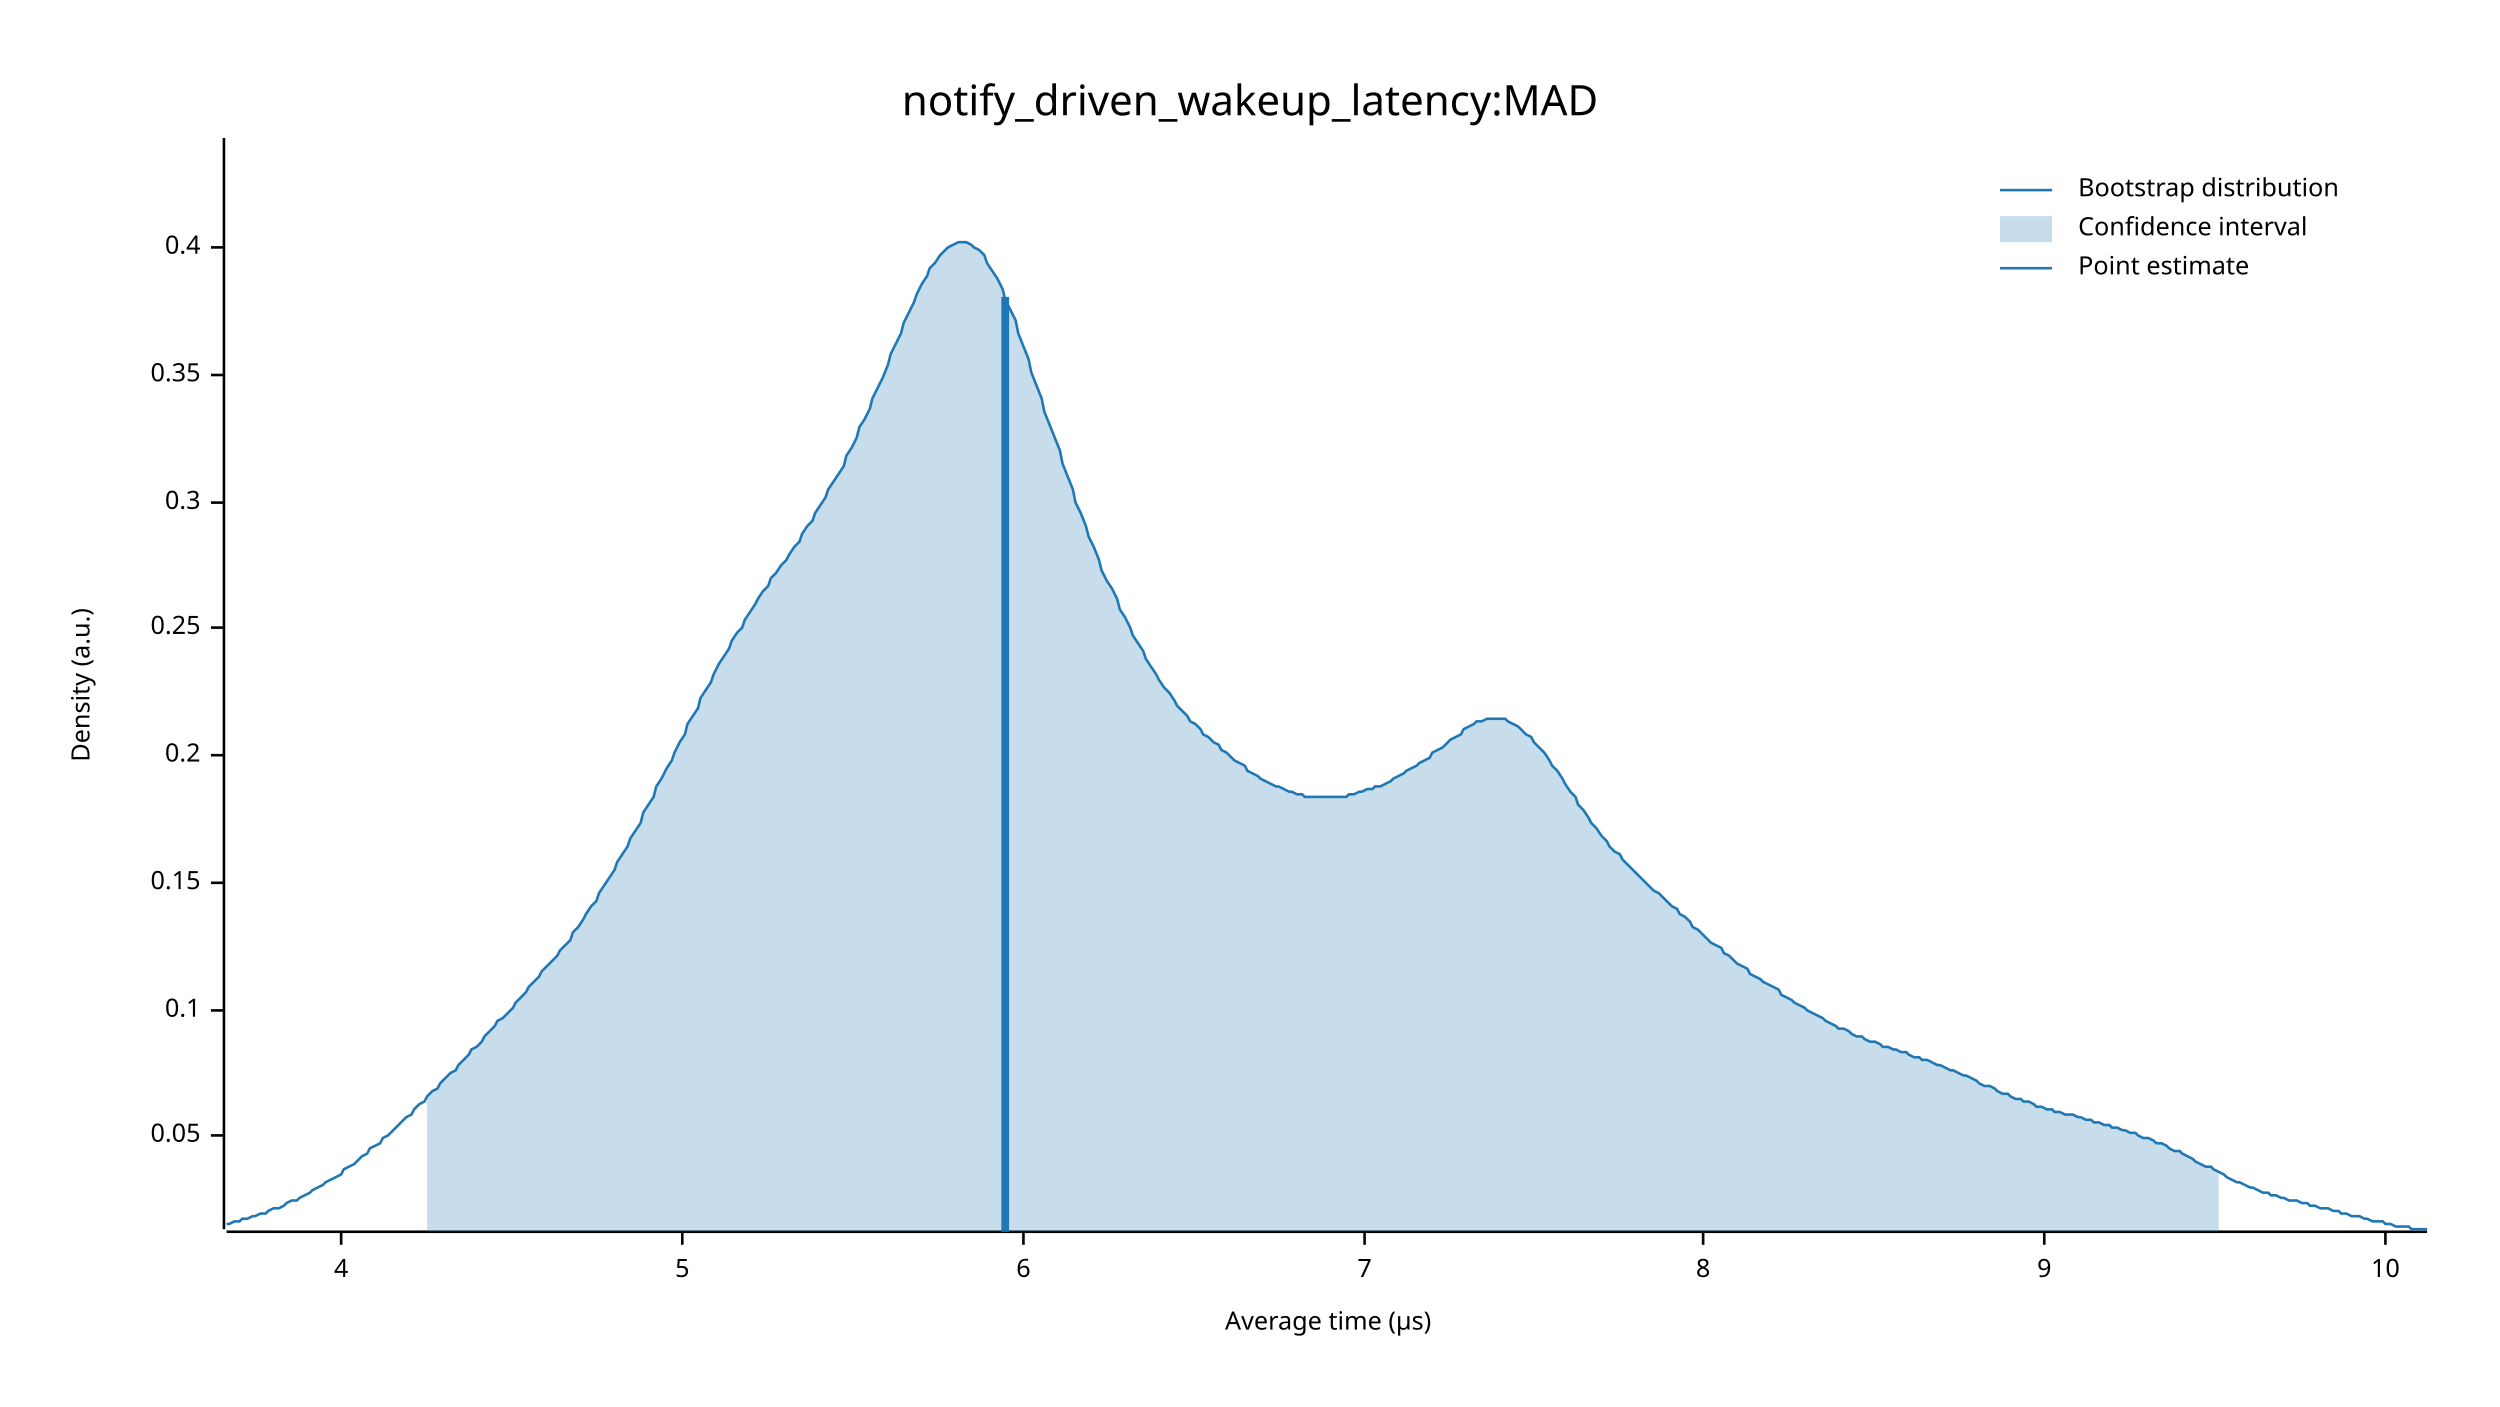
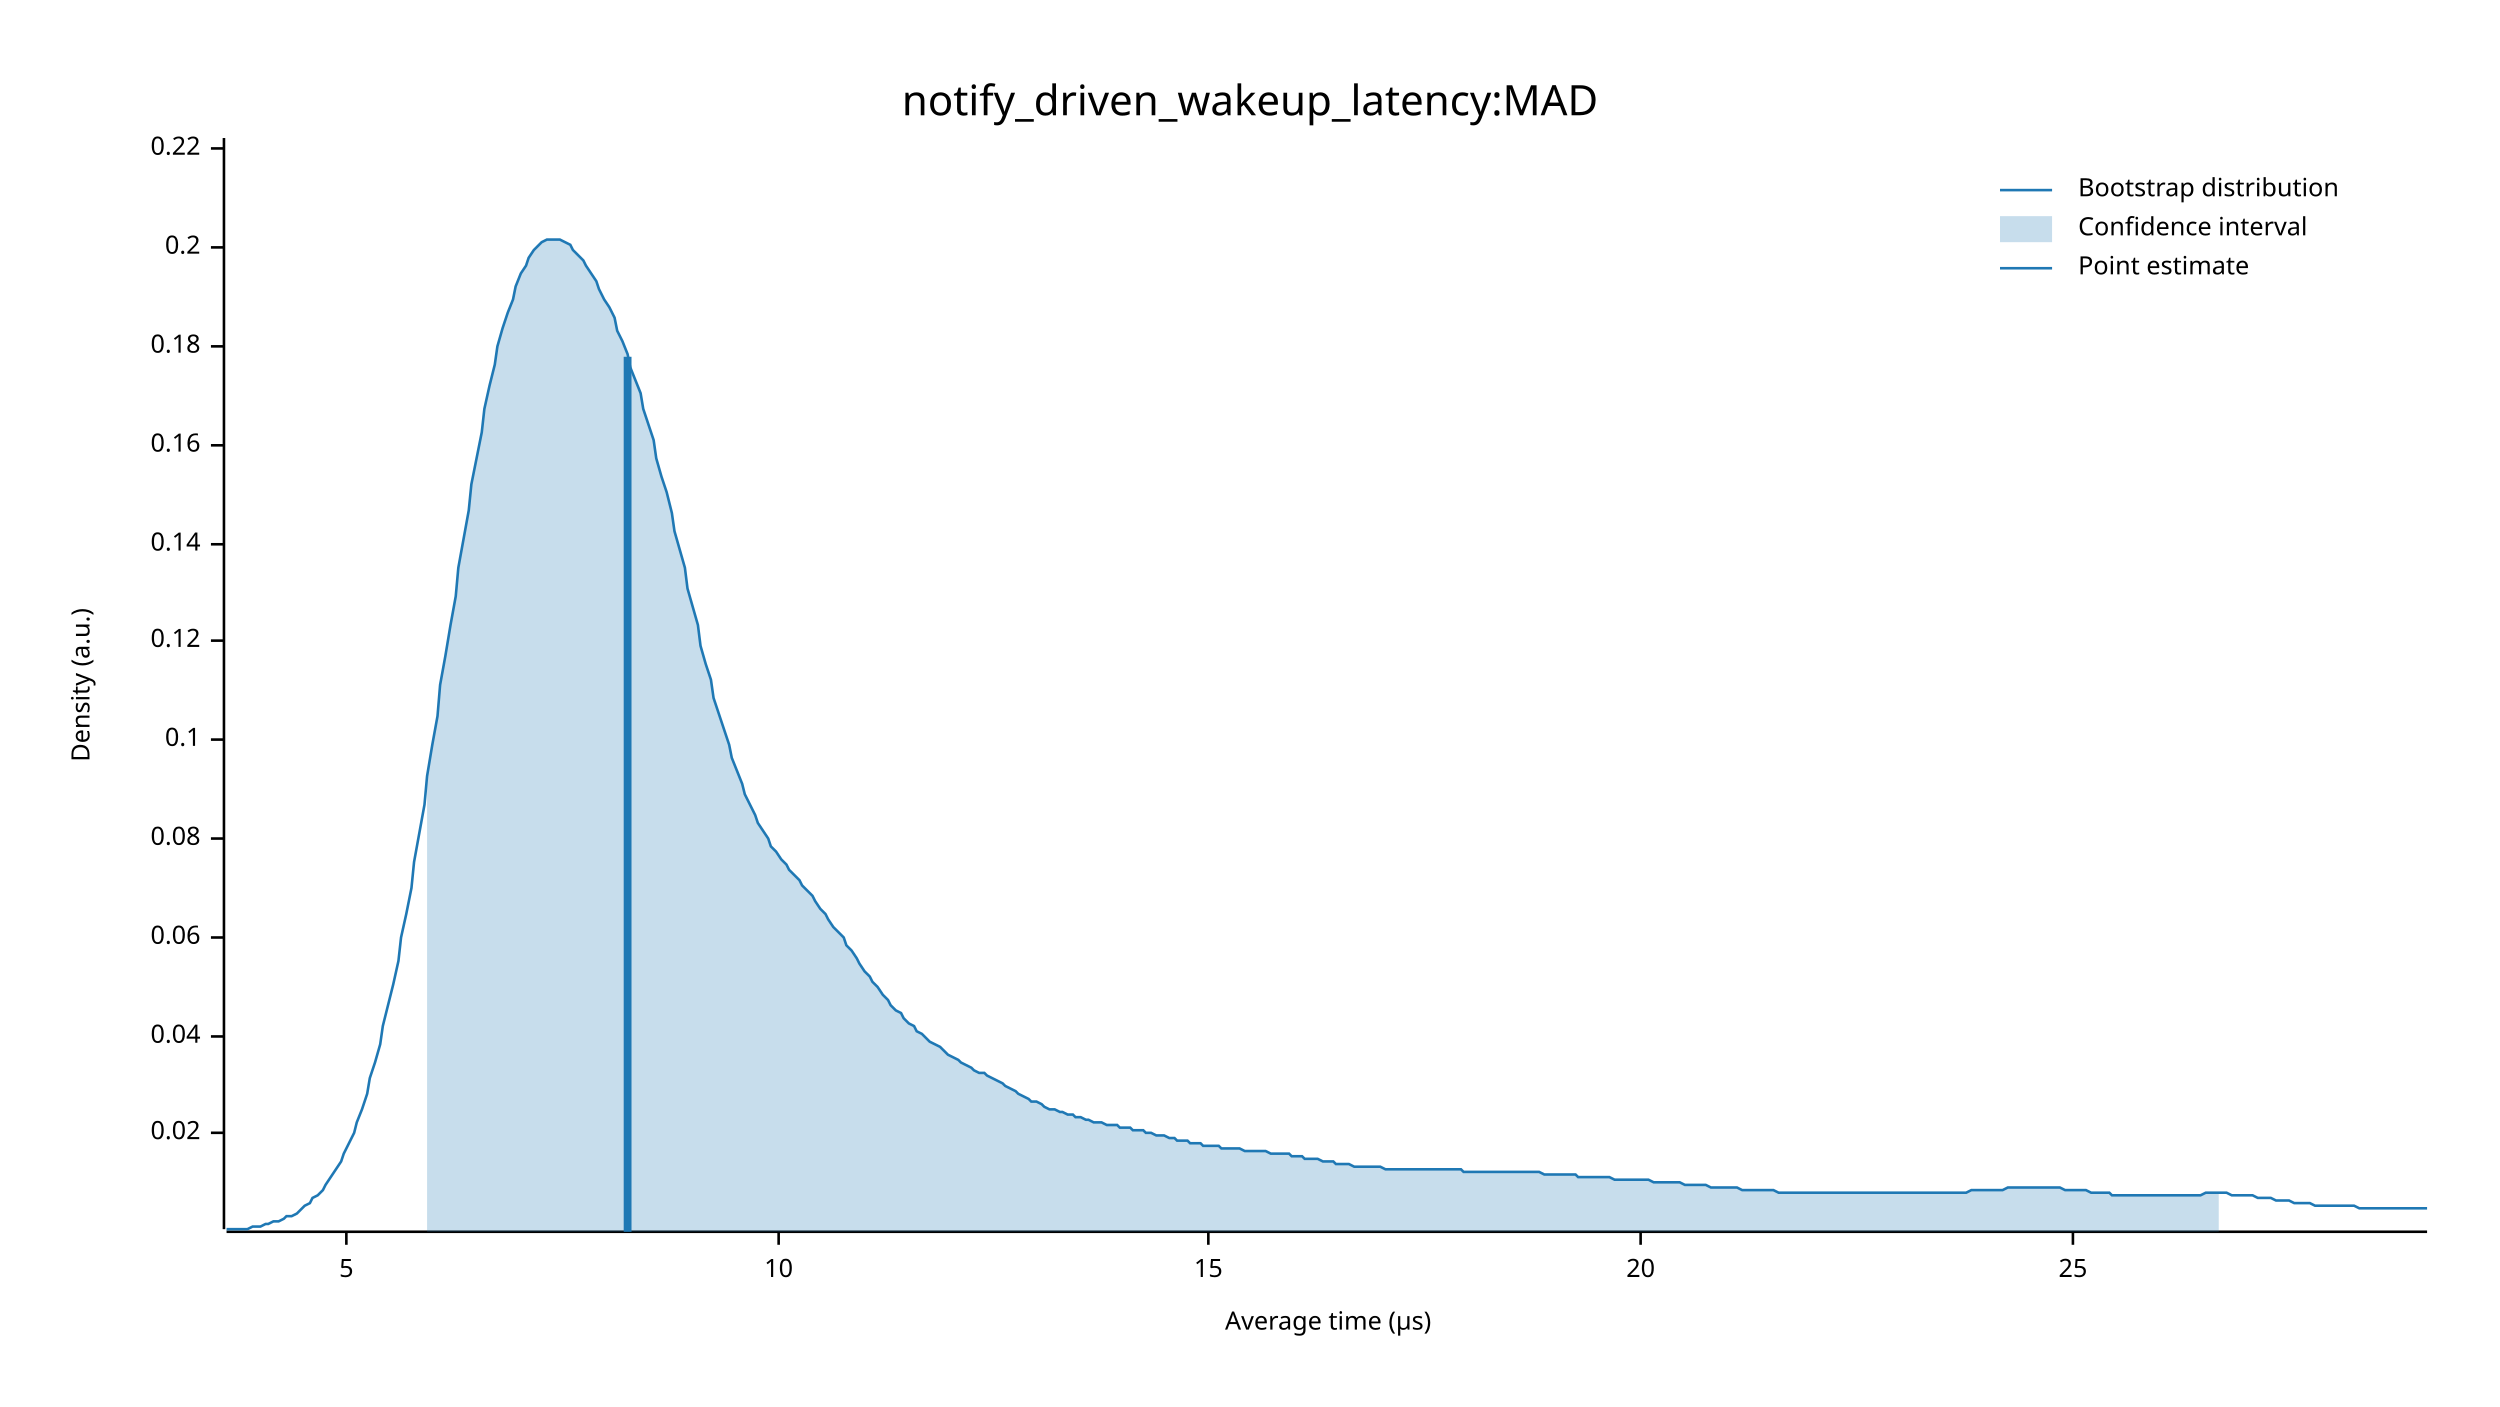
<svg xmlns="http://www.w3.org/2000/svg" width="960" height="540" viewBox="0 0 960 540">
  <text x="480" y="32" dy="0.76em" text-anchor="middle" font-family="sans-serif" font-size="16.129" opacity="1" fill="#000000">
notify_driven_wakeup_latency:MAD
</text>
  <text x="27" y="263" dy="0.76em" text-anchor="middle" font-family="sans-serif" font-size="9.677" opacity="1" fill="#000000" transform="rotate(270, 27, 263)">
Density (a.u.)
</text>
  <text x="510" y="513" dy="-0.5ex" text-anchor="middle" font-family="sans-serif" font-size="9.677" opacity="1" fill="#000000">
Average time (µs)
</text>
  <polyline fill="none" opacity="1" stroke="#000000" stroke-width="1" points="86,53 86,472 " />
-   <text x="77" y="436" dy="0.5ex" text-anchor="end" font-family="sans-serif" font-size="9.677" opacity="1" fill="#000000">
- 0.05
+   <text x="77" y="435" dy="0.5ex" text-anchor="end" font-family="sans-serif" font-size="9.677" opacity="1" fill="#000000">
+ 0.02
</text>
-   <polyline fill="none" opacity="1" stroke="#000000" stroke-width="1" points="81,436 86,436 " />
-   <text x="77" y="388" dy="0.5ex" text-anchor="end" font-family="sans-serif" font-size="9.677" opacity="1" fill="#000000">
+   <polyline fill="none" opacity="1" stroke="#000000" stroke-width="1" points="81,435 86,435 " />
+   <text x="77" y="398" dy="0.5ex" text-anchor="end" font-family="sans-serif" font-size="9.677" opacity="1" fill="#000000">
+ 0.04
+ </text>
+   <polyline fill="none" opacity="1" stroke="#000000" stroke-width="1" points="81,398 86,398 " />
+   <text x="77" y="360" dy="0.5ex" text-anchor="end" font-family="sans-serif" font-size="9.677" opacity="1" fill="#000000">
+ 0.06
+ </text>
+   <polyline fill="none" opacity="1" stroke="#000000" stroke-width="1" points="81,360 86,360 " />
+   <text x="77" y="322" dy="0.5ex" text-anchor="end" font-family="sans-serif" font-size="9.677" opacity="1" fill="#000000">
+ 0.08
+ </text>
+   <polyline fill="none" opacity="1" stroke="#000000" stroke-width="1" points="81,322 86,322 " />
+   <text x="77" y="284" dy="0.5ex" text-anchor="end" font-family="sans-serif" font-size="9.677" opacity="1" fill="#000000">
0.1
</text>
-   <polyline fill="none" opacity="1" stroke="#000000" stroke-width="1" points="81,388 86,388 " />
-   <text x="77" y="339" dy="0.5ex" text-anchor="end" font-family="sans-serif" font-size="9.677" opacity="1" fill="#000000">
- 0.15
+   <polyline fill="none" opacity="1" stroke="#000000" stroke-width="1" points="81,284 86,284 " />
+   <text x="77" y="246" dy="0.5ex" text-anchor="end" font-family="sans-serif" font-size="9.677" opacity="1" fill="#000000">
+ 0.12
</text>
-   <polyline fill="none" opacity="1" stroke="#000000" stroke-width="1" points="81,339 86,339 " />
-   <text x="77" y="290" dy="0.5ex" text-anchor="end" font-family="sans-serif" font-size="9.677" opacity="1" fill="#000000">
+   <polyline fill="none" opacity="1" stroke="#000000" stroke-width="1" points="81,246 86,246 " />
+   <text x="77" y="209" dy="0.5ex" text-anchor="end" font-family="sans-serif" font-size="9.677" opacity="1" fill="#000000">
+ 0.14
+ </text>
+   <polyline fill="none" opacity="1" stroke="#000000" stroke-width="1" points="81,209 86,209 " />
+   <text x="77" y="171" dy="0.5ex" text-anchor="end" font-family="sans-serif" font-size="9.677" opacity="1" fill="#000000">
+ 0.16
+ </text>
+   <polyline fill="none" opacity="1" stroke="#000000" stroke-width="1" points="81,171 86,171 " />
+   <text x="77" y="133" dy="0.5ex" text-anchor="end" font-family="sans-serif" font-size="9.677" opacity="1" fill="#000000">
+ 0.18
+ </text>
+   <polyline fill="none" opacity="1" stroke="#000000" stroke-width="1" points="81,133 86,133 " />
+   <text x="77" y="95" dy="0.5ex" text-anchor="end" font-family="sans-serif" font-size="9.677" opacity="1" fill="#000000">
0.2
</text>
-   <polyline fill="none" opacity="1" stroke="#000000" stroke-width="1" points="81,290 86,290 " />
-   <text x="77" y="241" dy="0.5ex" text-anchor="end" font-family="sans-serif" font-size="9.677" opacity="1" fill="#000000">
- 0.25
+   <polyline fill="none" opacity="1" stroke="#000000" stroke-width="1" points="81,95 86,95 " />
+   <text x="77" y="57" dy="0.5ex" text-anchor="end" font-family="sans-serif" font-size="9.677" opacity="1" fill="#000000">
+ 0.22
</text>
-   <polyline fill="none" opacity="1" stroke="#000000" stroke-width="1" points="81,241 86,241 " />
-   <text x="77" y="193" dy="0.5ex" text-anchor="end" font-family="sans-serif" font-size="9.677" opacity="1" fill="#000000">
- 0.3
- </text>
-   <polyline fill="none" opacity="1" stroke="#000000" stroke-width="1" points="81,193 86,193 " />
-   <text x="77" y="144" dy="0.5ex" text-anchor="end" font-family="sans-serif" font-size="9.677" opacity="1" fill="#000000">
- 0.35
- </text>
-   <polyline fill="none" opacity="1" stroke="#000000" stroke-width="1" points="81,144 86,144 " />
-   <text x="77" y="95" dy="0.5ex" text-anchor="end" font-family="sans-serif" font-size="9.677" opacity="1" fill="#000000">
- 0.4
- </text>
-   <polyline fill="none" opacity="1" stroke="#000000" stroke-width="1" points="81,95 86,95 " />
+   <polyline fill="none" opacity="1" stroke="#000000" stroke-width="1" points="81,57 86,57 " />
  <polyline fill="none" opacity="1" stroke="#000000" stroke-width="1" points="87,473 932,473 " />
-   <text x="131" y="483" dy="0.76em" text-anchor="middle" font-family="sans-serif" font-size="9.677" opacity="1" fill="#000000">
- 4
- </text>
-   <polyline fill="none" opacity="1" stroke="#000000" stroke-width="1" points="131,473 131,478 " />
-   <text x="262" y="483" dy="0.76em" text-anchor="middle" font-family="sans-serif" font-size="9.677" opacity="1" fill="#000000">
+   <text x="133" y="483" dy="0.76em" text-anchor="middle" font-family="sans-serif" font-size="9.677" opacity="1" fill="#000000">
5
</text>
-   <polyline fill="none" opacity="1" stroke="#000000" stroke-width="1" points="262,473 262,478 " />
-   <text x="393" y="483" dy="0.76em" text-anchor="middle" font-family="sans-serif" font-size="9.677" opacity="1" fill="#000000">
- 6
- </text>
-   <polyline fill="none" opacity="1" stroke="#000000" stroke-width="1" points="393,473 393,478 " />
-   <text x="524" y="483" dy="0.76em" text-anchor="middle" font-family="sans-serif" font-size="9.677" opacity="1" fill="#000000">
- 7
- </text>
-   <polyline fill="none" opacity="1" stroke="#000000" stroke-width="1" points="524,473 524,478 " />
-   <text x="654" y="483" dy="0.76em" text-anchor="middle" font-family="sans-serif" font-size="9.677" opacity="1" fill="#000000">
- 8
- </text>
-   <polyline fill="none" opacity="1" stroke="#000000" stroke-width="1" points="654,473 654,478 " />
-   <text x="785" y="483" dy="0.76em" text-anchor="middle" font-family="sans-serif" font-size="9.677" opacity="1" fill="#000000">
- 9
- </text>
-   <polyline fill="none" opacity="1" stroke="#000000" stroke-width="1" points="785,473 785,478 " />
-   <text x="916" y="483" dy="0.76em" text-anchor="middle" font-family="sans-serif" font-size="9.677" opacity="1" fill="#000000">
+   <polyline fill="none" opacity="1" stroke="#000000" stroke-width="1" points="133,473 133,478 " />
+   <text x="299" y="483" dy="0.76em" text-anchor="middle" font-family="sans-serif" font-size="9.677" opacity="1" fill="#000000">
10
</text>
-   <polyline fill="none" opacity="1" stroke="#000000" stroke-width="1" points="916,473 916,478 " />
-   <polyline fill="none" opacity="1" stroke="#1F78B4" stroke-width="1" points="87,470 88,470 90,469 92,469 93,468 95,468 97,467 98,467 100,466 102,466 103,465 105,464 107,464 109,463 110,462 112,461 114,461 115,460 117,459 119,458 120,457 122,456 124,455 125,454 127,453 129,452 131,451 132,449 134,448 136,447 137,446 139,444 141,443 142,441 144,440 146,439 147,437 149,436 151,434 153,432 154,431 156,429 158,428 159,426 161,424 163,423 164,421 166,419 168,418 169,416 171,414 173,412 175,411 176,409 178,407 180,405 181,403 183,402 185,400 186,398 188,396 190,394 191,392 193,391 195,389 197,387 198,385 200,383 202,381 203,379 205,377 207,375 208,373 210,371 212,369 214,367 215,365 217,363 219,361 220,358 222,356 224,353 225,351 227,348 229,346 230,343 232,340 234,337 236,334 237,331 239,328 241,325 242,322 244,319 246,316 247,312 249,309 251,306 252,302 254,299 256,295 258,292 259,289 261,285 263,282 264,278 266,275 268,272 269,268 271,265 273,262 274,259 276,255 278,252 280,249 281,246 283,243 285,241 286,238 288,235 290,232 291,230 293,227 295,225 296,222 298,220 300,217 302,215 303,213 305,210 307,208 308,205 310,202 312,200 313,197 315,194 317,191 318,188 320,185 322,182 324,179 325,175 327,172 329,168 330,164 332,161 334,157 335,153 337,149 339,145 341,140 342,136 344,132 346,128 347,124 349,120 351,116 352,113 354,109 356,106 357,103 359,101 361,98 363,96 364,95 366,94 368,93 369,93 371,93 373,94 374,95 376,96 378,98 379,101 381,104 383,107 385,111 386,115 388,119 390,123 391,128 393,133 395,138 396,143 398,148 400,153 401,158 403,163 405,168 407,173 408,178 410,183 412,188 413,193 415,197 417,202 418,206 420,210 422,215 423,219 425,223 427,226 429,230 430,234 432,237 434,241 435,244 437,247 439,250 440,253 442,256 444,259 445,261 447,264 449,266 451,269 452,271 454,273 456,275 457,277 459,278 461,280 462,282 464,283 466,285 468,286 469,288 471,289 473,291 474,292 476,293 478,294 479,296 481,297 483,298 484,299 486,300 488,301 490,302 491,302 493,303 495,304 496,304 498,305 500,305 501,306 503,306 505,306 506,306 508,306 510,306 512,306 513,306 515,306 517,306 518,305 520,305 522,304 523,304 525,303 527,303 528,302 530,302 532,301 534,300 535,299 537,298 539,297 540,296 542,295 544,294 545,293 547,292 549,291 550,289 552,288 554,287 556,285 557,284 559,283 561,282 562,280 564,279 566,278 567,277 569,277 571,276 573,276 574,276 576,276 578,276 579,277 581,278 583,279 584,280 586,282 588,283 589,285 591,287 593,289 595,292 596,294 598,296 600,299 601,301 603,304 605,306 606,309 608,311 610,314 611,316 613,318 615,321 617,323 618,325 620,327 622,328 623,330 625,332 627,334 628,335 630,337 632,339 633,340 635,342 637,343 639,345 640,346 642,348 644,349 645,351 647,352 649,354 650,356 652,357 654,359 655,360 657,362 659,363 661,364 662,366 664,367 666,369 667,370 669,371 671,372 672,374 674,375 676,376 677,377 679,378 681,379 683,380 684,382 686,383 688,384 689,385 691,386 693,387 694,388 696,389 698,390 700,391 701,392 703,393 705,394 706,395 708,395 710,396 711,397 713,398 715,398 716,399 718,400 720,400 722,401 723,402 725,402 727,403 728,403 730,404 732,404 733,405 735,406 737,406 738,407 740,407 742,408 744,409 745,409 747,410 749,411 750,411 752,412 754,413 755,413 757,414 759,415 760,416 762,417 764,417 766,418 767,419 769,420 771,420 772,421 774,422 776,422 777,423 779,423 781,424 782,425 784,425 786,426 788,426 789,427 791,427 793,428 794,428 796,428 798,429 799,429 801,430 803,430 804,431 806,431 808,432 810,432 811,433 813,433 815,434 816,434 818,435 820,435 821,436 823,437 825,437 827,438 828,439 830,439 832,440 833,441 835,442 837,442 838,443 840,444 842,445 843,446 845,447 847,448 849,448 850,449 852,450 854,451 855,452 857,453 859,454 860,454 862,455 864,456 865,456 867,457 869,458 871,458 872,459 874,459 876,460 877,460 879,461 881,461 882,461 884,462 886,462 887,463 889,463 891,464 893,464 894,464 896,465 898,465 899,466 901,466 903,467 904,467 906,467 908,468 909,468 911,469 913,469 915,469 916,470 918,470 920,471 921,471 923,471 925,471 926,472 928,472 930,472 932,472 " />
-   <polygon opacity="0.25" fill="#1F78B4" points="164,421 166,419 168,418 169,416 171,414 173,412 175,411 176,409 178,407 180,405 181,403 183,402 185,400 186,398 188,396 190,394 191,392 193,391 195,389 197,387 198,385 200,383 202,381 203,379 205,377 207,375 208,373 210,371 212,369 214,367 215,365 217,363 219,361 220,358 222,356 224,353 225,351 227,348 229,346 230,343 232,340 234,337 236,334 237,331 239,328 241,325 242,322 244,319 246,316 247,312 249,309 251,306 252,302 254,299 256,295 258,292 259,289 261,285 263,282 264,278 266,275 268,272 269,268 271,265 273,262 274,259 276,255 278,252 280,249 281,246 283,243 285,241 286,238 288,235 290,232 291,230 293,227 295,225 296,222 298,220 300,217 302,215 303,213 305,210 307,208 308,205 310,202 312,200 313,197 315,194 317,191 318,188 320,185 322,182 324,179 325,175 327,172 329,168 330,164 332,161 334,157 335,153 337,149 339,145 341,140 342,136 344,132 346,128 347,124 349,120 351,116 352,113 354,109 356,106 357,103 359,101 361,98 363,96 364,95 366,94 368,93 369,93 371,93 373,94 374,95 376,96 378,98 379,101 381,104 383,107 385,111 386,115 388,119 390,123 391,128 393,133 395,138 396,143 398,148 400,153 401,158 403,163 405,168 407,173 408,178 410,183 412,188 413,193 415,197 417,202 418,206 420,210 422,215 423,219 425,223 427,226 429,230 430,234 432,237 434,241 435,244 437,247 439,250 440,253 442,256 444,259 445,261 447,264 449,266 451,269 452,271 454,273 456,275 457,277 459,278 461,280 462,282 464,283 466,285 468,286 469,288 471,289 473,291 474,292 476,293 478,294 479,296 481,297 483,298 484,299 486,300 488,301 490,302 491,302 493,303 495,304 496,304 498,305 500,305 501,306 503,306 505,306 506,306 508,306 510,306 512,306 513,306 515,306 517,306 518,305 520,305 522,304 523,304 525,303 527,303 528,302 530,302 532,301 534,300 535,299 537,298 539,297 540,296 542,295 544,294 545,293 547,292 549,291 550,289 552,288 554,287 556,285 557,284 559,283 561,282 562,280 564,279 566,278 567,277 569,277 571,276 573,276 574,276 576,276 578,276 579,277 581,278 583,279 584,280 586,282 588,283 589,285 591,287 593,289 595,292 596,294 598,296 600,299 601,301 603,304 605,306 606,309 608,311 610,314 611,316 613,318 615,321 617,323 618,325 620,327 622,328 623,330 625,332 627,334 628,335 630,337 632,339 633,340 635,342 637,343 639,345 640,346 642,348 644,349 645,351 647,352 649,354 650,356 652,357 654,359 655,360 657,362 659,363 661,364 662,366 664,367 666,369 667,370 669,371 671,372 672,374 674,375 676,376 677,377 679,378 681,379 683,380 684,382 686,383 688,384 689,385 691,386 693,387 694,388 696,389 698,390 700,391 701,392 703,393 705,394 706,395 708,395 710,396 711,397 713,398 715,398 716,399 718,400 720,400 722,401 723,402 725,402 727,403 728,403 730,404 732,404 733,405 735,406 737,406 738,407 740,407 742,408 744,409 745,409 747,410 749,411 750,411 752,412 754,413 755,413 757,414 759,415 760,416 762,417 764,417 766,418 767,419 769,420 771,420 772,421 774,422 776,422 777,423 779,423 781,424 782,425 784,425 786,426 788,426 789,427 791,427 793,428 794,428 796,428 798,429 799,429 801,430 803,430 804,431 806,431 808,432 810,432 811,433 813,433 815,434 816,434 818,435 820,435 821,436 823,437 825,437 827,438 828,439 830,439 832,440 833,441 835,442 837,442 838,443 840,444 842,445 843,446 845,447 847,448 849,448 850,449 852,450 852,473 164,473 " />
-   <polyline fill="none" opacity="1" stroke="#1F78B4" stroke-width="3" points="386,473 386,114 " />
+   <polyline fill="none" opacity="1" stroke="#000000" stroke-width="1" points="299,473 299,478 " />
+   <text x="464" y="483" dy="0.76em" text-anchor="middle" font-family="sans-serif" font-size="9.677" opacity="1" fill="#000000">
+ 15
+ </text>
+   <polyline fill="none" opacity="1" stroke="#000000" stroke-width="1" points="464,473 464,478 " />
+   <text x="630" y="483" dy="0.76em" text-anchor="middle" font-family="sans-serif" font-size="9.677" opacity="1" fill="#000000">
+ 20
+ </text>
+   <polyline fill="none" opacity="1" stroke="#000000" stroke-width="1" points="630,473 630,478 " />
+   <text x="796" y="483" dy="0.76em" text-anchor="middle" font-family="sans-serif" font-size="9.677" opacity="1" fill="#000000">
+ 25
+ </text>
+   <polyline fill="none" opacity="1" stroke="#000000" stroke-width="1" points="796,473 796,478 " />
+   <polyline fill="none" opacity="1" stroke="#1F78B4" stroke-width="1" points="87,472 88,472 90,472 92,472 93,472 95,472 97,471 98,471 100,471 102,470 103,470 105,469 107,469 109,468 110,467 112,467 114,466 115,465 117,463 119,462 120,460 122,459 124,457 125,455 127,452 129,449 131,446 132,443 134,439 136,435 137,431 139,426 141,420 142,414 144,408 146,401 147,394 149,386 151,378 153,369 154,360 156,351 158,341 159,331 161,320 163,309 164,298 166,286 168,275 169,263 171,252 173,240 175,229 176,218 178,207 180,196 181,186 183,176 185,166 186,157 188,148 190,140 191,133 193,126 195,120 197,115 198,110 200,105 202,102 203,99 205,96 207,94 208,93 210,92 212,92 214,92 215,92 217,93 219,94 220,96 222,98 224,100 225,102 227,105 229,108 230,111 232,115 234,118 236,122 237,127 239,131 241,136 242,141 244,146 246,151 247,157 249,163 251,169 252,176 254,183 256,189 258,197 259,204 261,211 263,218 264,226 266,233 268,240 269,248 271,255 273,261 274,268 276,274 278,280 280,286 281,291 283,296 285,301 286,305 288,309 290,313 291,316 293,319 295,322 296,325 298,327 300,330 302,332 303,334 305,336 307,338 308,340 310,342 312,344 313,346 315,349 317,351 318,353 320,356 322,358 324,360 325,363 327,365 329,368 330,370 332,373 334,375 335,377 337,379 339,382 341,384 342,386 344,388 346,389 347,391 349,393 351,394 352,396 354,397 356,399 357,400 359,401 361,402 363,404 364,405 366,406 368,407 369,408 371,409 373,410 374,411 376,412 378,412 379,413 381,414 383,415 385,416 386,417 388,418 390,419 391,420 393,421 395,422 396,423 398,423 400,424 401,425 403,426 405,426 407,427 408,427 410,428 412,428 413,429 415,429 417,430 418,430 420,431 422,431 423,431 425,432 427,432 429,432 430,433 432,433 434,433 435,434 437,434 439,434 440,435 442,435 444,436 445,436 447,436 449,437 451,437 452,438 454,438 456,438 457,439 459,439 461,439 462,440 464,440 466,440 468,440 469,441 471,441 473,441 474,441 476,441 478,442 479,442 481,442 483,442 484,442 486,442 488,443 490,443 491,443 493,443 495,443 496,444 498,444 500,444 501,445 503,445 505,445 506,445 508,446 510,446 512,446 513,447 515,447 517,447 518,447 520,448 522,448 523,448 525,448 527,448 528,448 530,448 532,449 534,449 535,449 537,449 539,449 540,449 542,449 544,449 545,449 547,449 549,449 550,449 552,449 554,449 556,449 557,449 559,449 561,449 562,450 564,450 566,450 567,450 569,450 571,450 573,450 574,450 576,450 578,450 579,450 581,450 583,450 584,450 586,450 588,450 589,450 591,450 593,451 595,451 596,451 598,451 600,451 601,451 603,451 605,451 606,452 608,452 610,452 611,452 613,452 615,452 617,452 618,452 620,453 622,453 623,453 625,453 627,453 628,453 630,453 632,453 633,453 635,454 637,454 639,454 640,454 642,454 644,454 645,454 647,455 649,455 650,455 652,455 654,455 655,455 657,456 659,456 661,456 662,456 664,456 666,456 667,456 669,457 671,457 672,457 674,457 676,457 677,457 679,457 681,457 683,458 684,458 686,458 688,458 689,458 691,458 693,458 694,458 696,458 698,458 700,458 701,458 703,458 705,458 706,458 708,458 710,458 711,458 713,458 715,458 716,458 718,458 720,458 722,458 723,458 725,458 727,458 728,458 730,458 732,458 733,458 735,458 737,458 738,458 740,458 742,458 744,458 745,458 747,458 749,458 750,458 752,458 754,458 755,458 757,457 759,457 760,457 762,457 764,457 766,457 767,457 769,457 771,456 772,456 774,456 776,456 777,456 779,456 781,456 782,456 784,456 786,456 788,456 789,456 791,456 793,457 794,457 796,457 798,457 799,457 801,457 803,458 804,458 806,458 808,458 810,458 811,459 813,459 815,459 816,459 818,459 820,459 821,459 823,459 825,459 827,459 828,459 830,459 832,459 833,459 835,459 837,459 838,459 840,459 842,459 843,459 845,459 847,458 849,458 850,458 852,458 854,458 855,458 857,459 859,459 860,459 862,459 864,459 865,459 867,460 869,460 871,460 872,460 874,461 876,461 877,461 879,461 881,462 882,462 884,462 886,462 887,462 889,463 891,463 893,463 894,463 896,463 898,463 899,463 901,463 903,463 904,463 906,464 908,464 909,464 911,464 913,464 915,464 916,464 918,464 920,464 921,464 923,464 925,464 926,464 928,464 930,464 932,464 " />
+   <polygon opacity="0.25" fill="#1F78B4" points="164,298 166,286 168,275 169,263 171,252 173,240 175,229 176,218 178,207 180,196 181,186 183,176 185,166 186,157 188,148 190,140 191,133 193,126 195,120 197,115 198,110 200,105 202,102 203,99 205,96 207,94 208,93 210,92 212,92 214,92 215,92 217,93 219,94 220,96 222,98 224,100 225,102 227,105 229,108 230,111 232,115 234,118 236,122 237,127 239,131 241,136 242,141 244,146 246,151 247,157 249,163 251,169 252,176 254,183 256,189 258,197 259,204 261,211 263,218 264,226 266,233 268,240 269,248 271,255 273,261 274,268 276,274 278,280 280,286 281,291 283,296 285,301 286,305 288,309 290,313 291,316 293,319 295,322 296,325 298,327 300,330 302,332 303,334 305,336 307,338 308,340 310,342 312,344 313,346 315,349 317,351 318,353 320,356 322,358 324,360 325,363 327,365 329,368 330,370 332,373 334,375 335,377 337,379 339,382 341,384 342,386 344,388 346,389 347,391 349,393 351,394 352,396 354,397 356,399 357,400 359,401 361,402 363,404 364,405 366,406 368,407 369,408 371,409 373,410 374,411 376,412 378,412 379,413 381,414 383,415 385,416 386,417 388,418 390,419 391,420 393,421 395,422 396,423 398,423 400,424 401,425 403,426 405,426 407,427 408,427 410,428 412,428 413,429 415,429 417,430 418,430 420,431 422,431 423,431 425,432 427,432 429,432 430,433 432,433 434,433 435,434 437,434 439,434 440,435 442,435 444,436 445,436 447,436 449,437 451,437 452,438 454,438 456,438 457,439 459,439 461,439 462,440 464,440 466,440 468,440 469,441 471,441 473,441 474,441 476,441 478,442 479,442 481,442 483,442 484,442 486,442 488,443 490,443 491,443 493,443 495,443 496,444 498,444 500,444 501,445 503,445 505,445 506,445 508,446 510,446 512,446 513,447 515,447 517,447 518,447 520,448 522,448 523,448 525,448 527,448 528,448 530,448 532,449 534,449 535,449 537,449 539,449 540,449 542,449 544,449 545,449 547,449 549,449 550,449 552,449 554,449 556,449 557,449 559,449 561,449 562,450 564,450 566,450 567,450 569,450 571,450 573,450 574,450 576,450 578,450 579,450 581,450 583,450 584,450 586,450 588,450 589,450 591,450 593,451 595,451 596,451 598,451 600,451 601,451 603,451 605,451 606,452 608,452 610,452 611,452 613,452 615,452 617,452 618,452 620,453 622,453 623,453 625,453 627,453 628,453 630,453 632,453 633,453 635,454 637,454 639,454 640,454 642,454 644,454 645,454 647,455 649,455 650,455 652,455 654,455 655,455 657,456 659,456 661,456 662,456 664,456 666,456 667,456 669,457 671,457 672,457 674,457 676,457 677,457 679,457 681,457 683,458 684,458 686,458 688,458 689,458 691,458 693,458 694,458 696,458 698,458 700,458 701,458 703,458 705,458 706,458 708,458 710,458 711,458 713,458 715,458 716,458 718,458 720,458 722,458 723,458 725,458 727,458 728,458 730,458 732,458 733,458 735,458 737,458 738,458 740,458 742,458 744,458 745,458 747,458 749,458 750,458 752,458 754,458 755,458 757,457 759,457 760,457 762,457 764,457 766,457 767,457 769,457 771,456 772,456 774,456 776,456 777,456 779,456 781,456 782,456 784,456 786,456 788,456 789,456 791,456 793,457 794,457 796,457 798,457 799,457 801,457 803,458 804,458 806,458 808,458 810,458 811,459 813,459 815,459 816,459 818,459 820,459 821,459 823,459 825,459 827,459 828,459 830,459 832,459 833,459 835,459 837,459 838,459 840,459 842,459 843,459 845,459 847,458 849,458 850,458 852,458 852,473 164,473 " />
+   <polyline fill="none" opacity="1" stroke="#1F78B4" stroke-width="3" points="241,473 241,137 " />
  <text x="798" y="68" dy="0.76em" text-anchor="start" font-family="sans-serif" font-size="9.677" opacity="1" fill="#000000">
Bootstrap distribution
</text>
  <text x="798" y="83" dy="0.76em" text-anchor="start" font-family="sans-serif" font-size="9.677" opacity="1" fill="#000000">
Confidence interval
</text>
  <text x="798" y="98" dy="0.76em" text-anchor="start" font-family="sans-serif" font-size="9.677" opacity="1" fill="#000000">
Point estimate
</text>
  <polyline fill="none" opacity="1" stroke="#1F78B4" stroke-width="1" points="768,73 788,73 " />
  <rect x="768" y="83" width="20" height="10" opacity="0.25" fill="#1F78B4" stroke="none" />
  <polyline fill="none" opacity="1" stroke="#1F78B4" stroke-width="1" points="768,103 788,103 " />
</svg>
